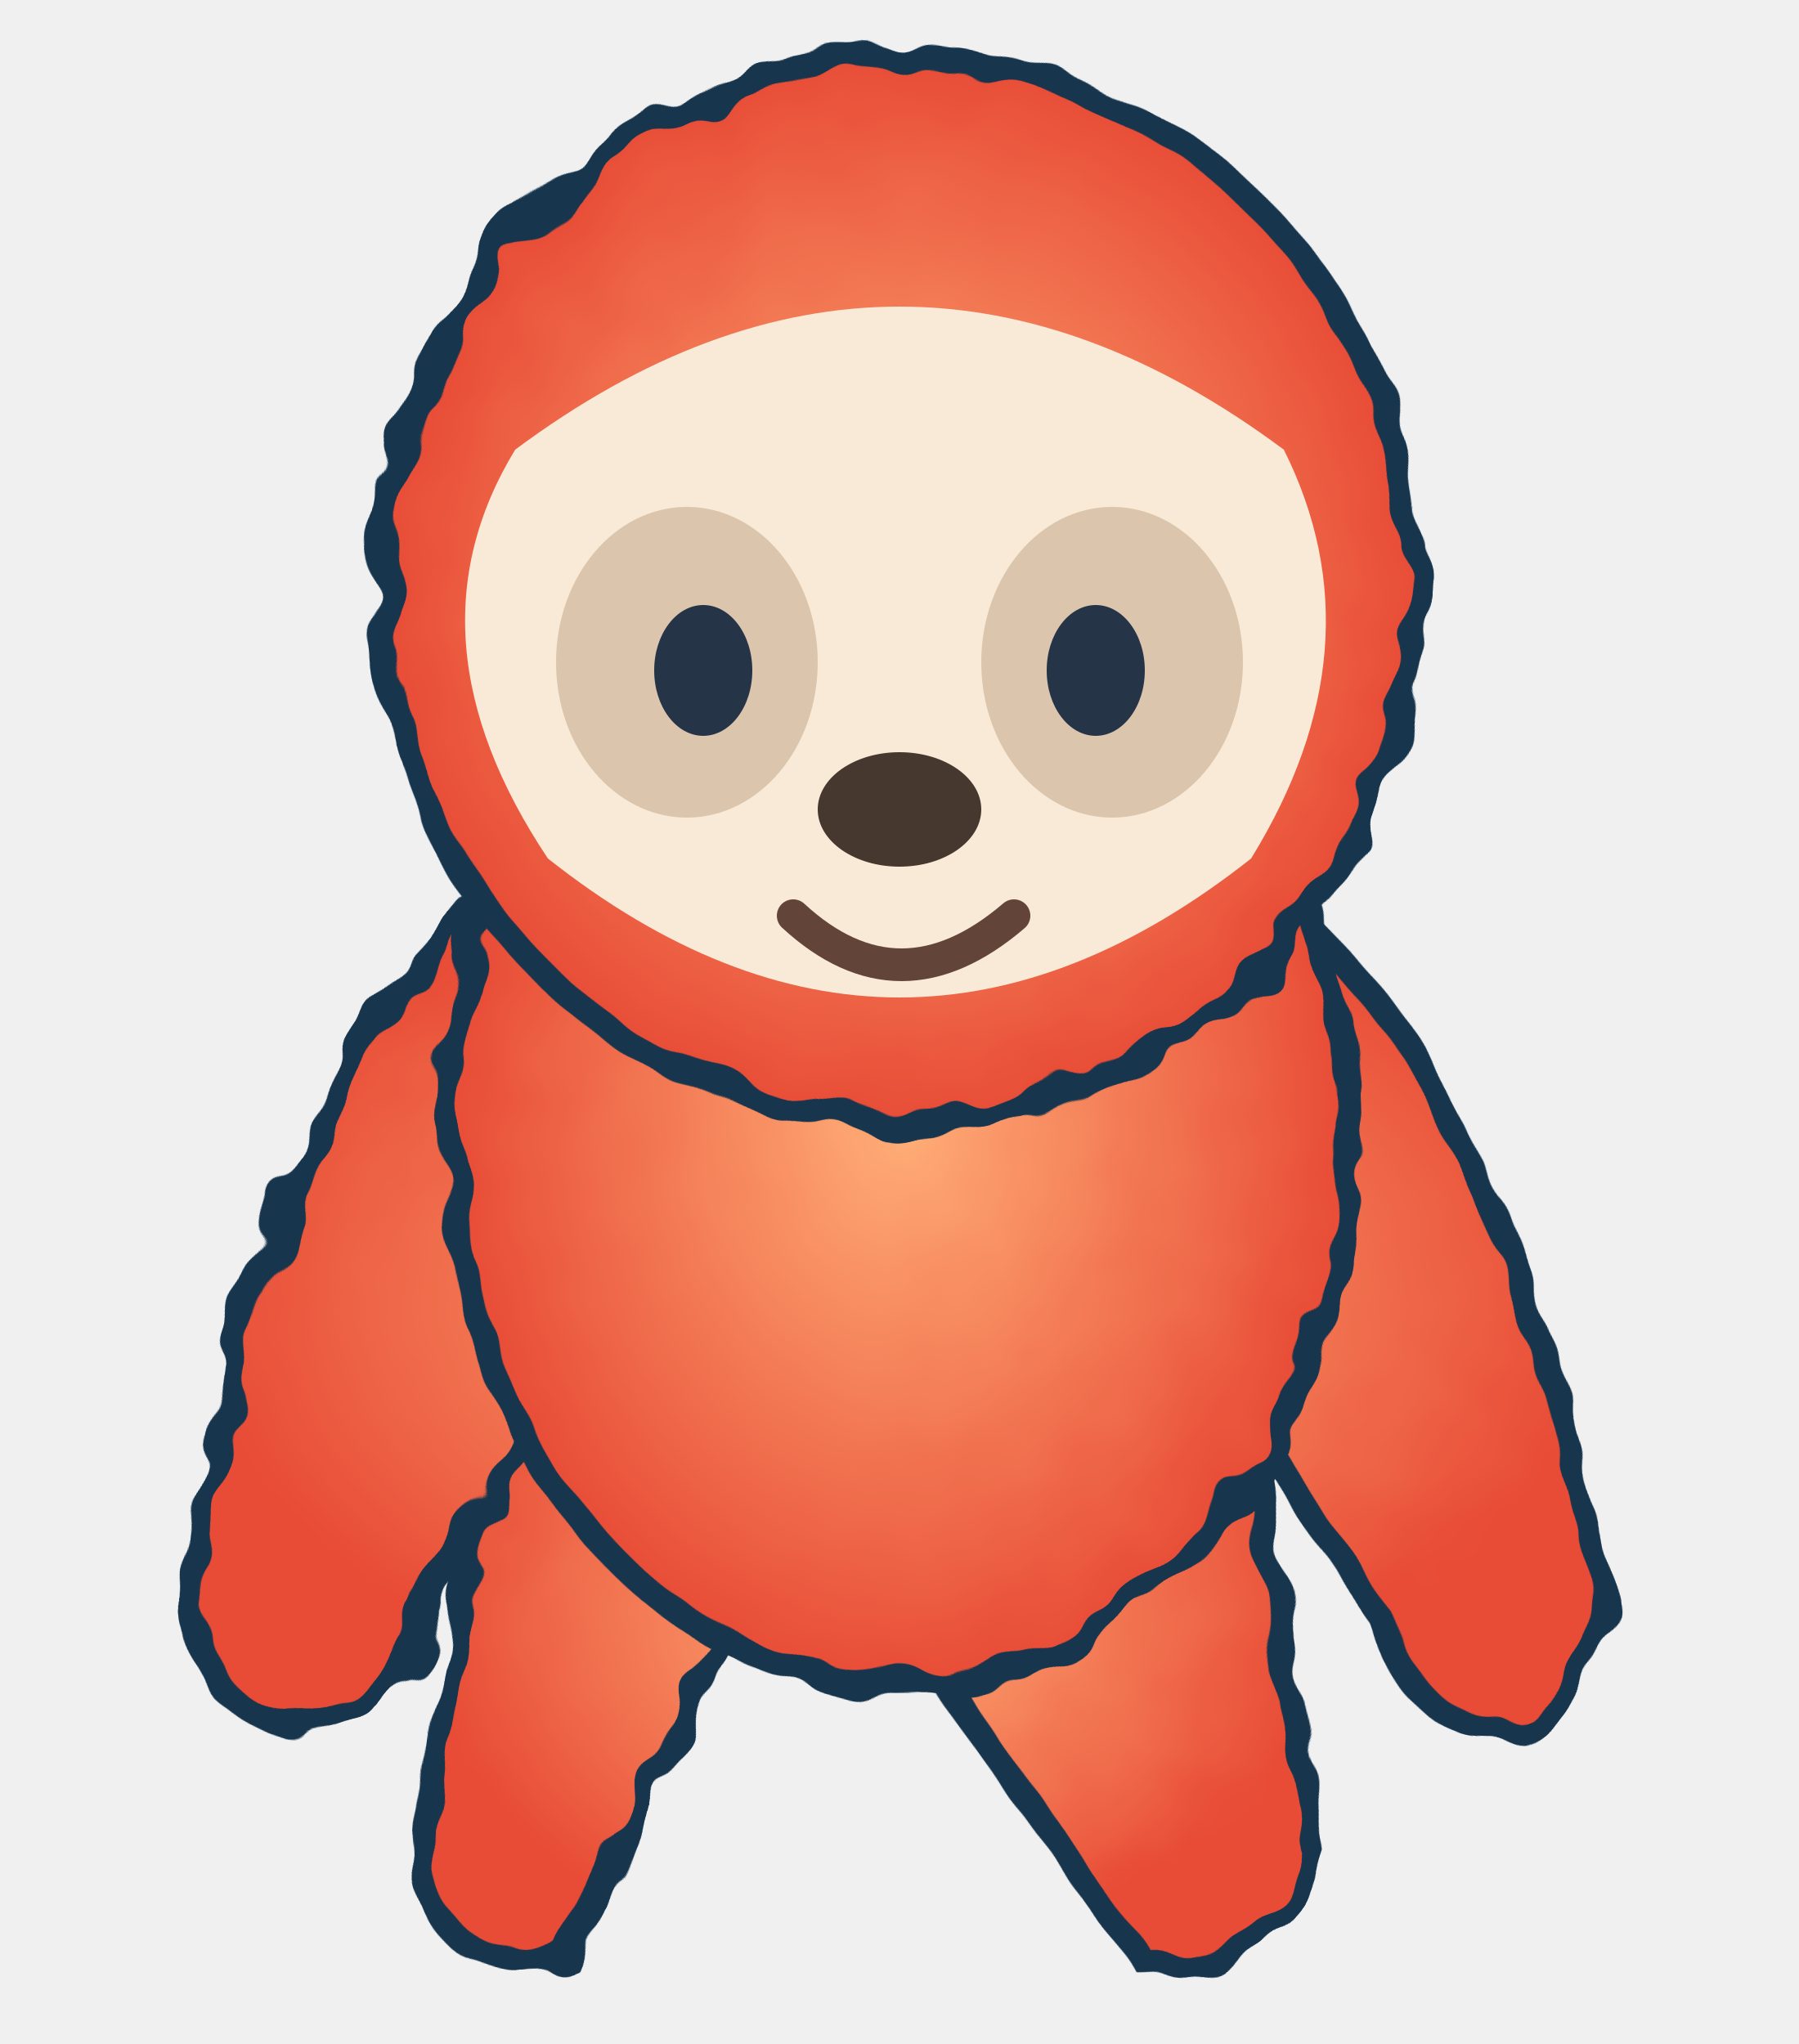
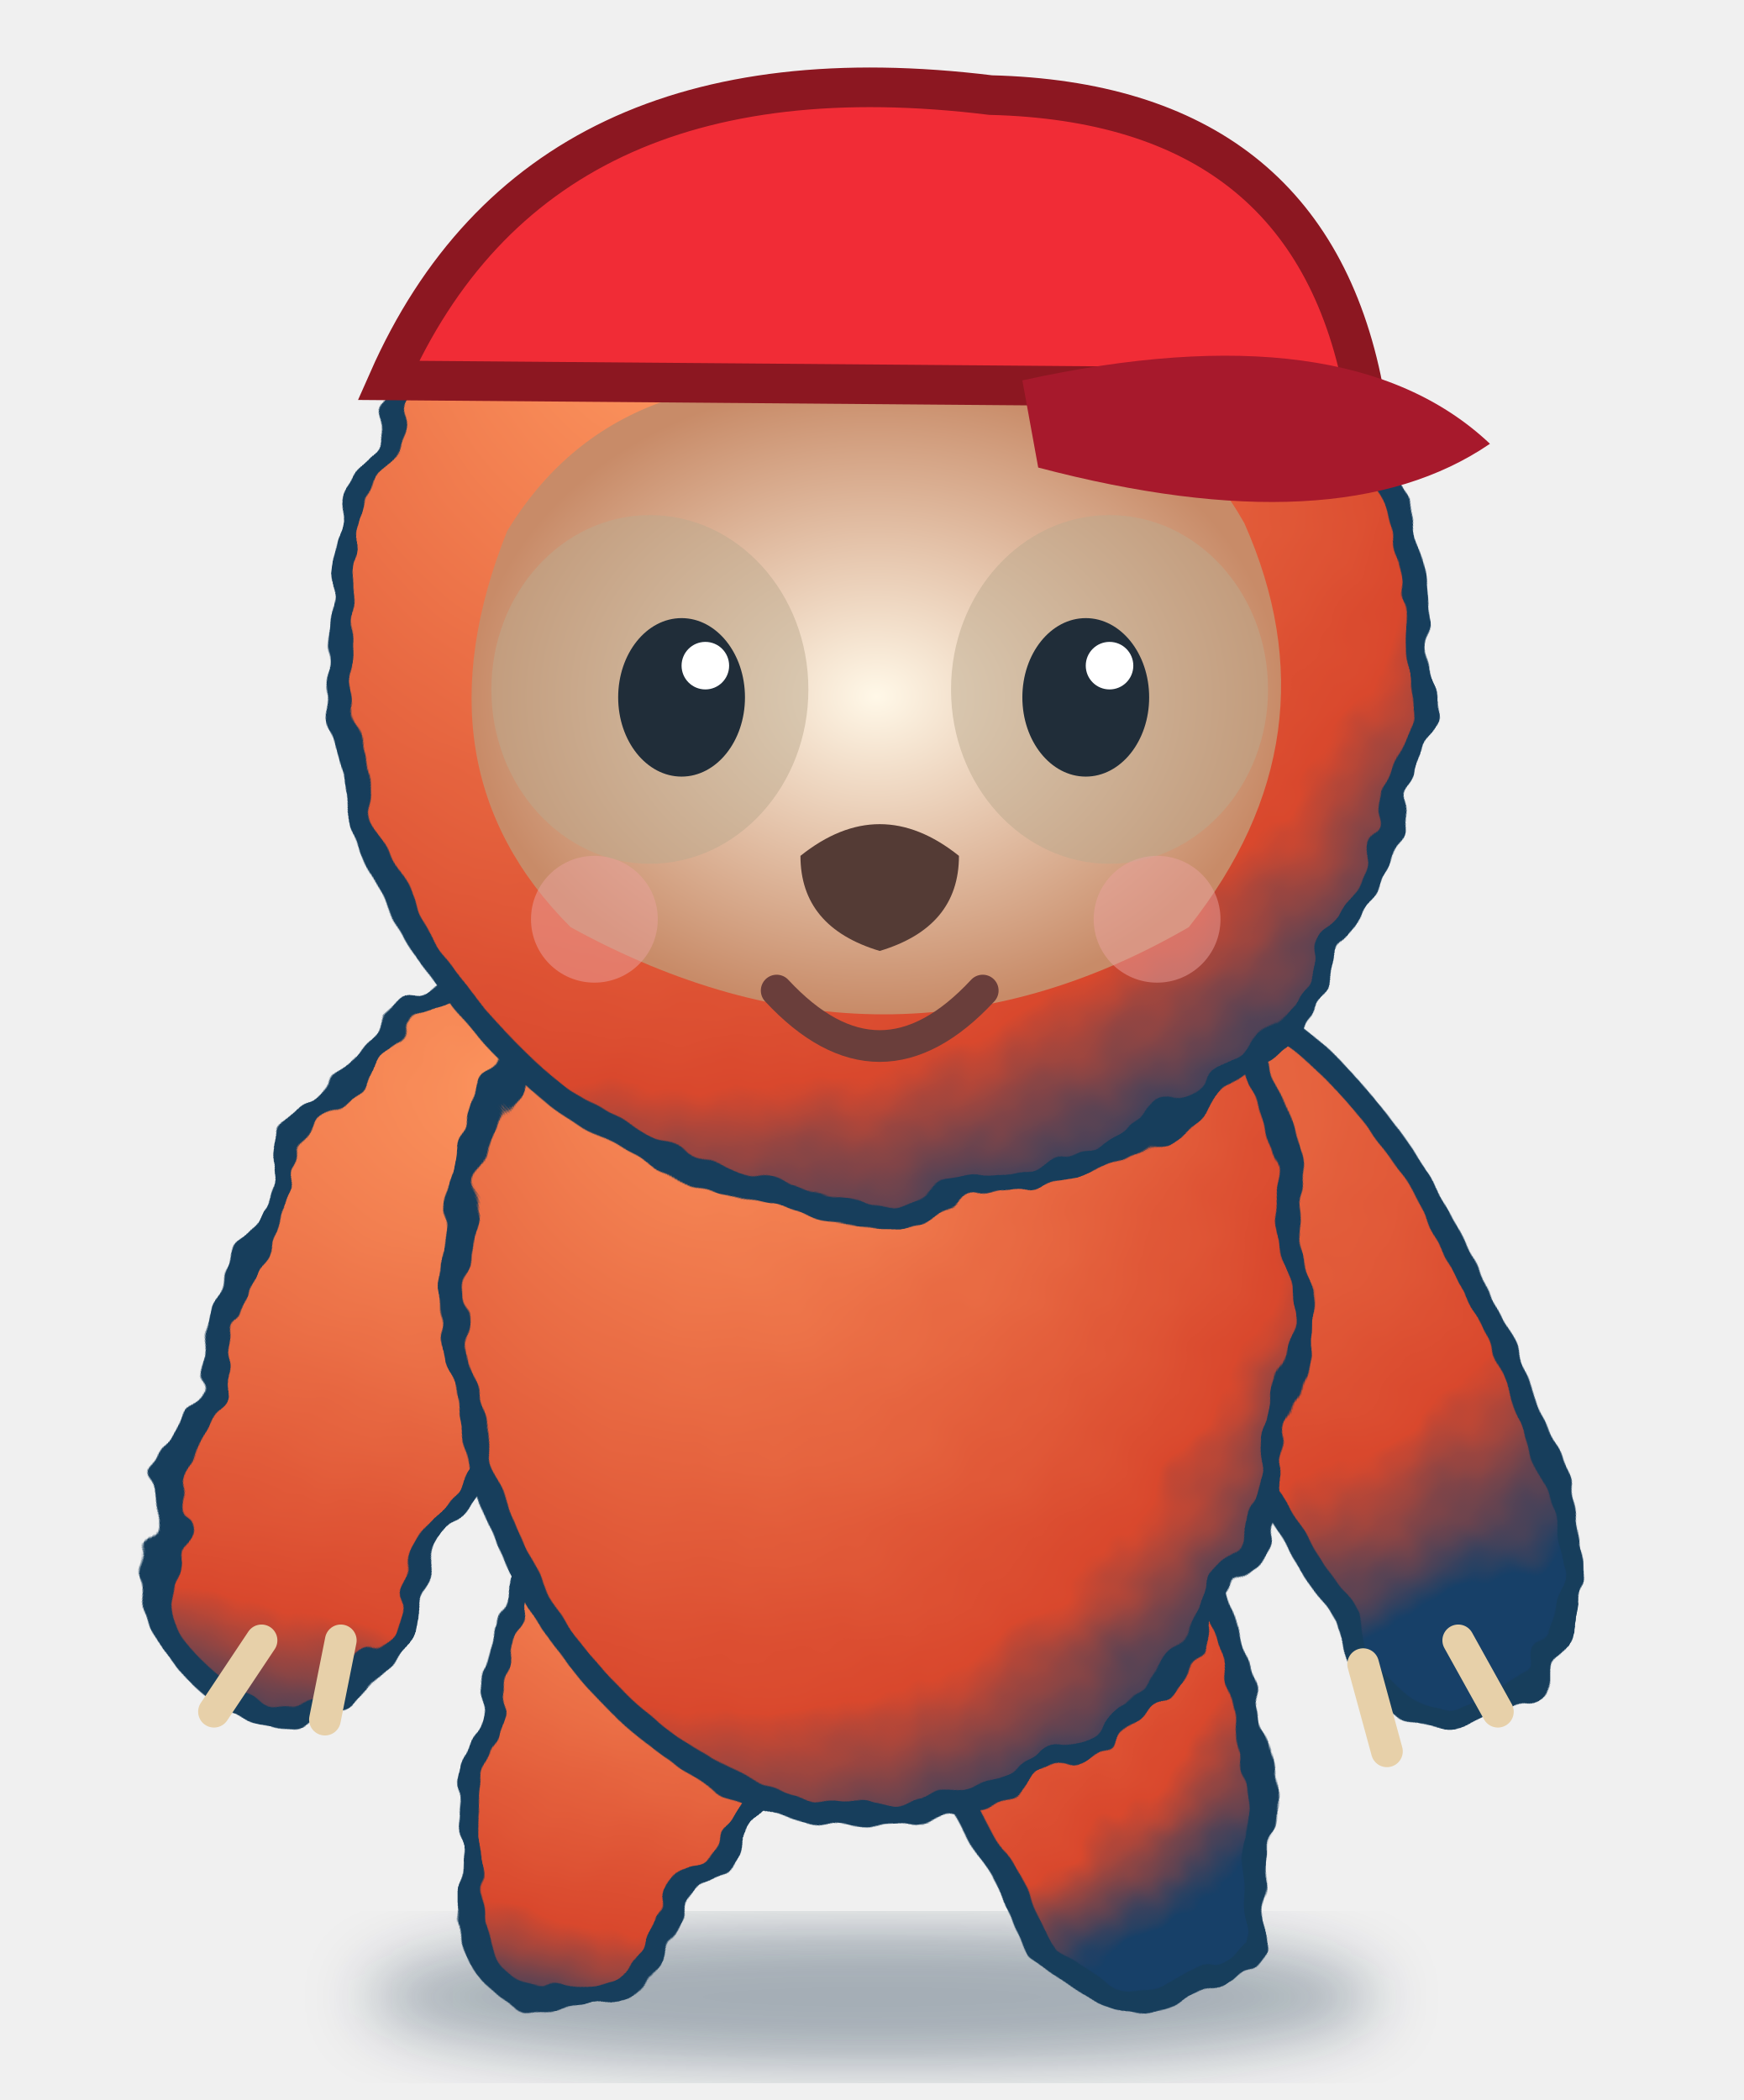
- <svg xmlns="http://www.w3.org/2000/svg" viewBox="0 0 220 250">
+ <svg xmlns="http://www.w3.org/2000/svg" viewBox="0 0 220 265">
  <defs>
-     <radialGradient id="fur">
-       <stop stop-color="#ffad77" />
-       <stop offset="1" stop-color="#e84c36" />
+     <radialGradient id="fur" cx=".32" cy=".18" r=".9">
+       <stop stop-color="#ff9b62" />
+       <stop offset=".8" stop-color="#d9482d" />
+       <stop offset="1" stop-color="#174068" />
    </radialGradient>
-     <filter id="f">
-       <feTurbulence type="fractalNoise" baseFrequency=".12" numOctaves="2" seed="4" result="n" />
-       <feDisplacementMap in="SourceGraphic" in2="n" scale="5" />
+     <radialGradient id="face">
+       <stop stop-color="#fff8e8" />
+       <stop offset="1" stop-color="#c88b68" />
+     </radialGradient>
+     <filter id="fluff">
+       <feTurbulence type="fractalNoise" baseFrequency=".095" numOctaves="3" seed="8" result="noise" />
+       <feDisplacementMap in="SourceGraphic" in2="noise" scale="5" />
+     </filter>
+     <filter id="shadow">
+       <feGaussianBlur stdDeviation="4" />
    </filter>
  </defs>
-   <g filter="url(#f)" stroke="#17354d" stroke-width="3">
-     <path d="M73 153Q55 184 52 224Q52 243 69 239L95 188L112 201L139 239Q156 244 161 227L149 153" fill="url(#fur)" />
-     <path d="M70 105Q38 118 25 183Q20 208 35 211Q47 212 52 196L77 157M149 105Q180 123 194 185Q200 206 185 211Q174 213 169 198L142 158" fill="url(#fur)" />
-     <ellipse cx="110" cy="138" rx="55" ry="68" fill="url(#fur)" />
-     <ellipse cx="110" cy="72" rx="63" ry="65" fill="url(#fur)" />
+   <ellipse cx="110" cy="252" rx="64" ry="9" fill="#031b36" opacity=".32" filter="url(#shadow)" />
+   <g stroke="#173e5c" stroke-width="3" stroke-linejoin="round" filter="url(#fluff)">
+     <path d="M78 175Q58 208 59 242Q63 259 81 248L109 204L132 247Q148 258 158 245Q162 210 143 176" fill="url(#fur)" />
+     <path d="M68 120Q38 125 22 188Q16 207 30 215Q45 220 51 202L81 153M147 122Q177 130 196 186Q203 208 188 215Q174 220 169 203L138 153" fill="url(#fur)" />
+     <ellipse cx="111" cy="164" rx="53" ry="65" fill="url(#fur)" />
+     <ellipse cx="111" cy="82" rx="68" ry="70" fill="url(#fur)" />
  </g>
-   <path d="M63 55Q110 20 157 55Q169 79 153 105Q110 139 67 105Q49 78 63 55" fill="#f8ead6" />
-   <ellipse cx="84" cy="81" rx="16" ry="19" fill="#dbc5ac" />
-   <ellipse cx="136" cy="81" rx="16" ry="19" fill="#dbc5ac" />
-   <ellipse cx="86" cy="82" rx="6" ry="8" fill="#263448" />
-   <ellipse cx="134" cy="82" rx="6" ry="8" fill="#263448" />
-   <ellipse cx="110" cy="99" rx="10" ry="7" fill="#46382f" />
-   <path d="M97 112Q110 124 124 112" fill="none" stroke="#624439" stroke-width="4" stroke-linecap="round" />
+   <path d="M64 67Q78 44 111 49Q144 43 157 66Q169 93 150 117Q112 139 72 117Q52 97 64 67" fill="url(#face)" />
+   <ellipse cx="82" cy="87" rx="20" ry="22" fill="#bba98d" opacity=".5" />
+   <ellipse cx="140" cy="87" rx="20" ry="22" fill="#bba98d" opacity=".5" />
+   <ellipse cx="86" cy="88" rx="8" ry="10" fill="#202d39" />
+   <ellipse cx="137" cy="88" rx="8" ry="10" fill="#202d39" />
+   <circle cx="89" cy="84" r="3" fill="white" />
+   <circle cx="140" cy="84" r="3" fill="white" />
+   <path d="M101 108Q111 100 121 108Q121 117 111 120Q101 117 101 108" fill="#543b35" />
+   <path d="M98 125Q111 139 124 125" fill="none" stroke="#6a3e3b" stroke-width="4" stroke-linecap="round" />
+   <circle cx="75" cy="116" r="8" fill="#eaa19d" opacity=".5" />
+   <circle cx="146" cy="116" r="8" fill="#eaa19d" opacity=".5" />
+   <path d="M49 48Q68 5 125 12Q165 13 172 49Z" fill="#f12c36" stroke="#8c1721" stroke-width="5" />
+   <path d="M129 48Q170 39 188 56Q169 69 131 59Z" fill="#a7192c" />
+   <path d="M33 207l-6 9m16-9l-2 10m143-10l5 9m-17-6l3 11" stroke="#e7d0a9" stroke-width="4" stroke-linecap="round" />
</svg>
